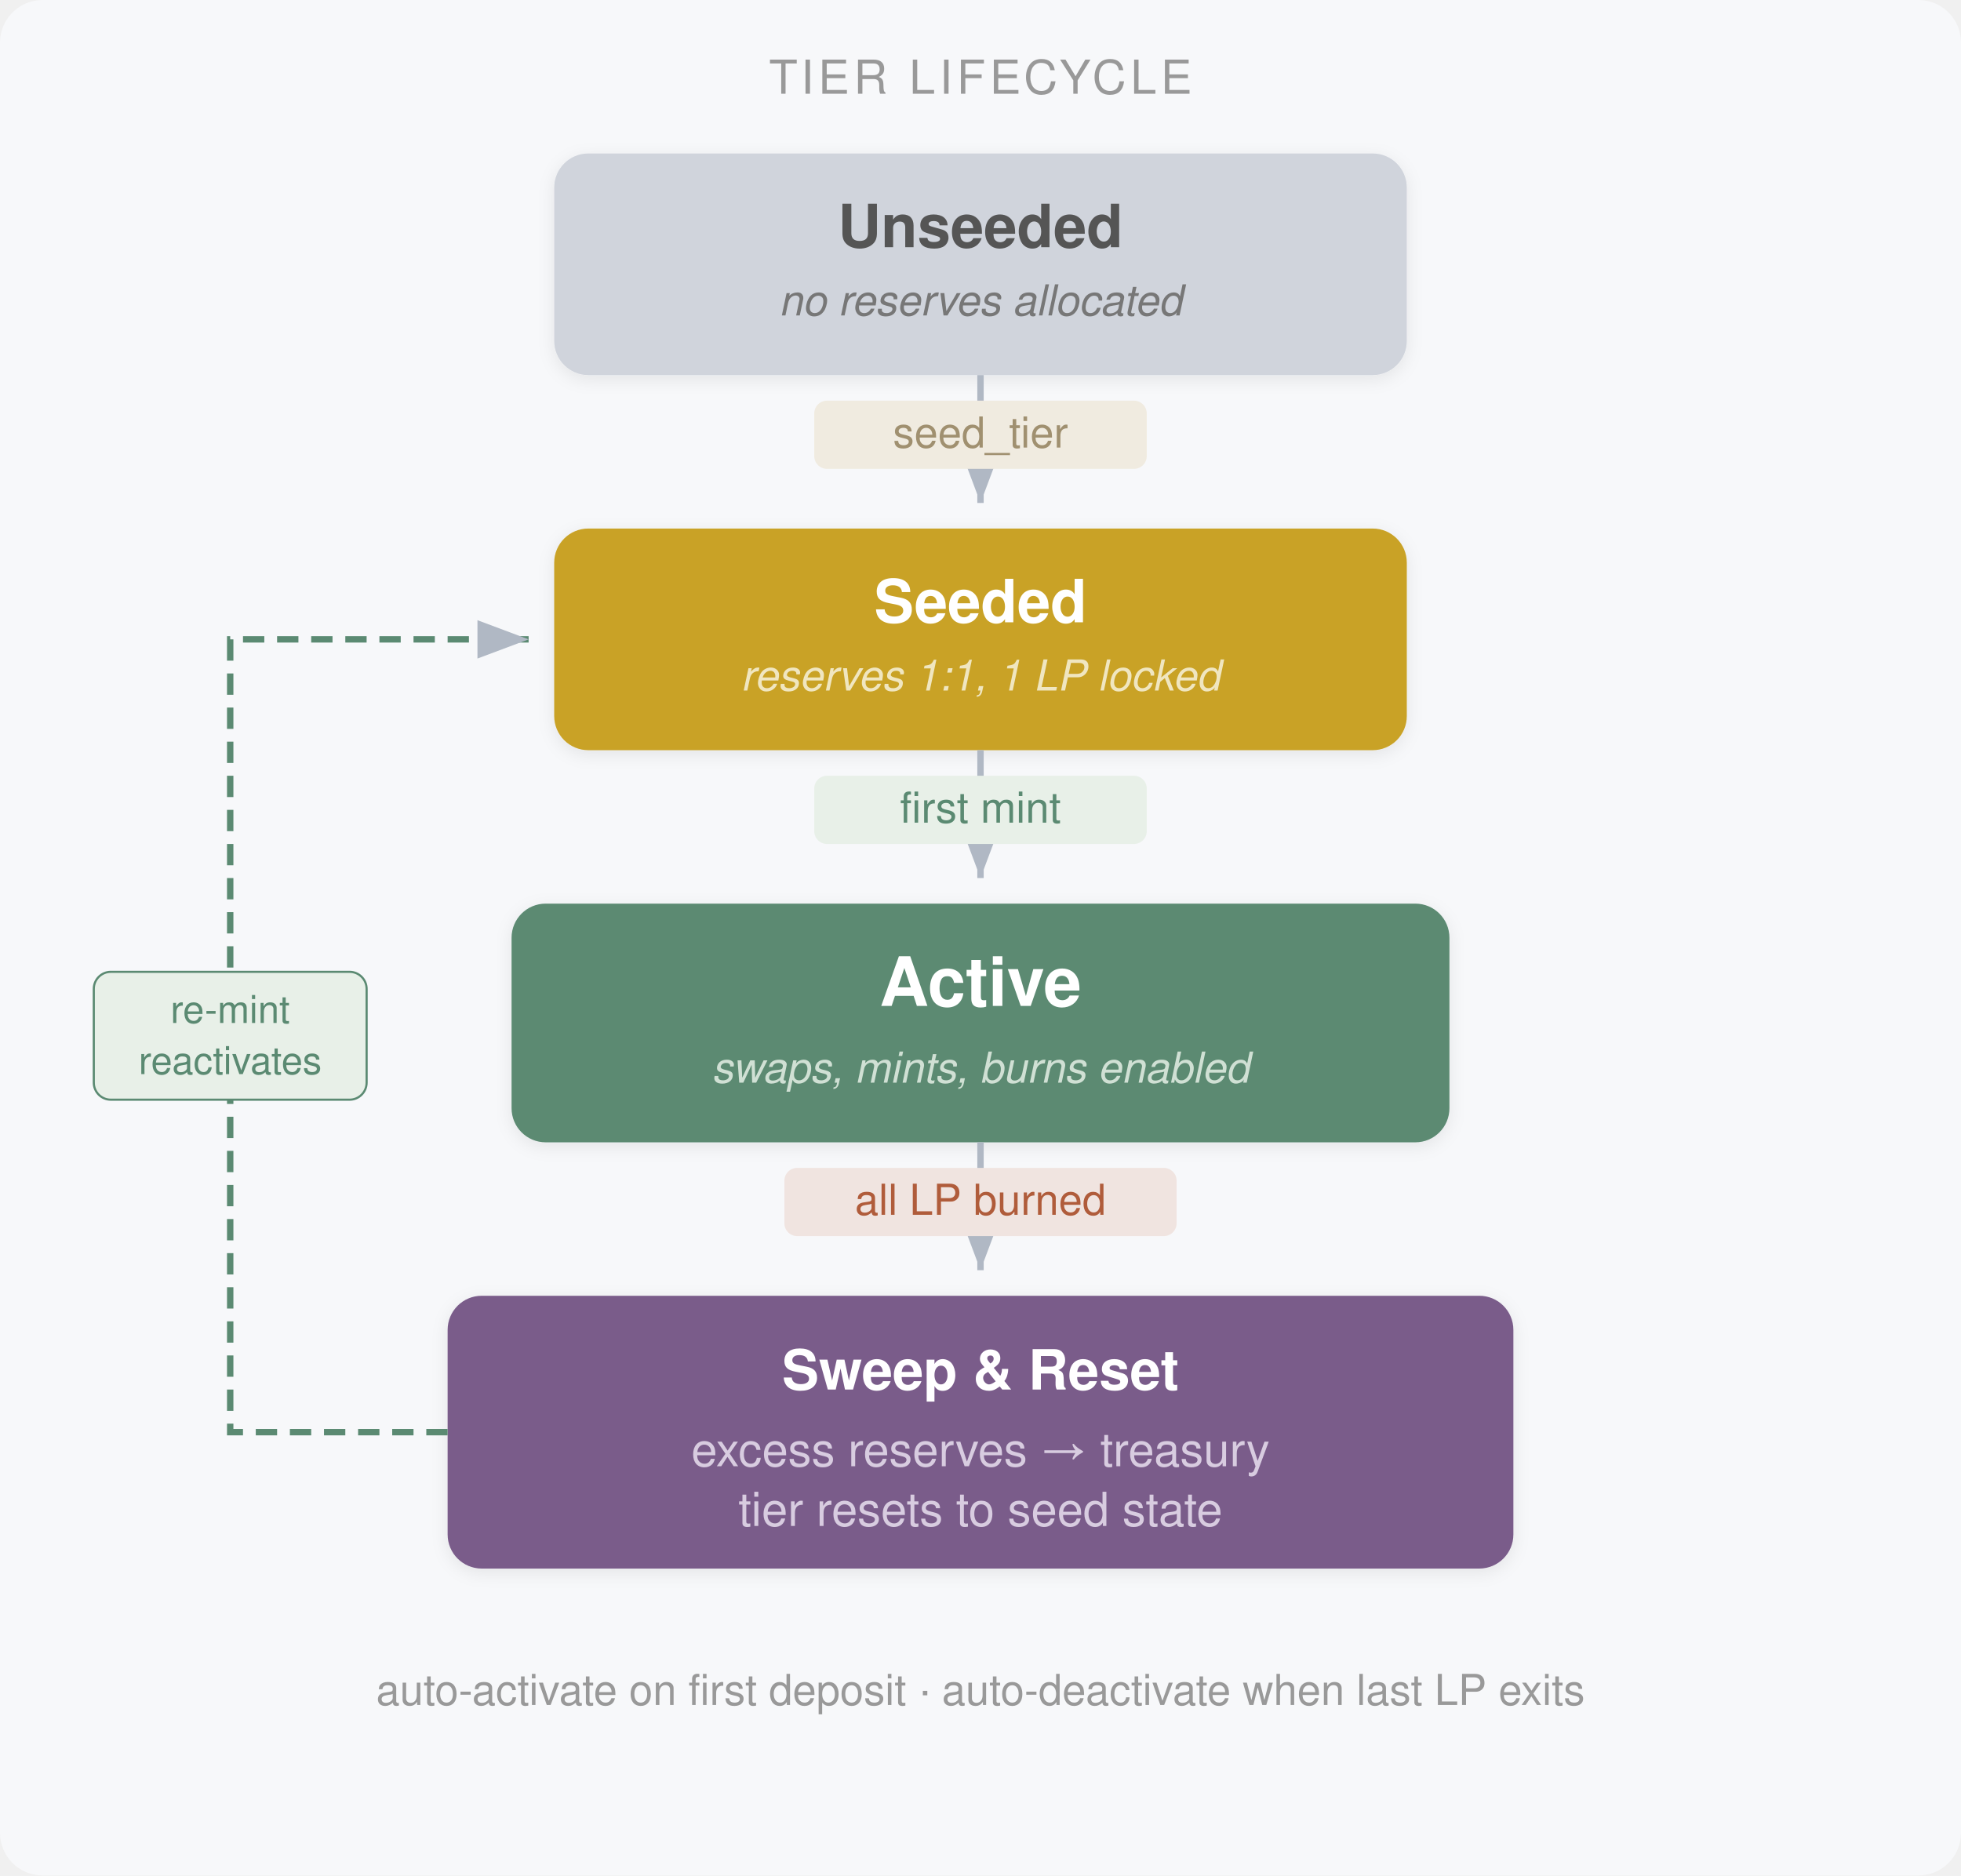
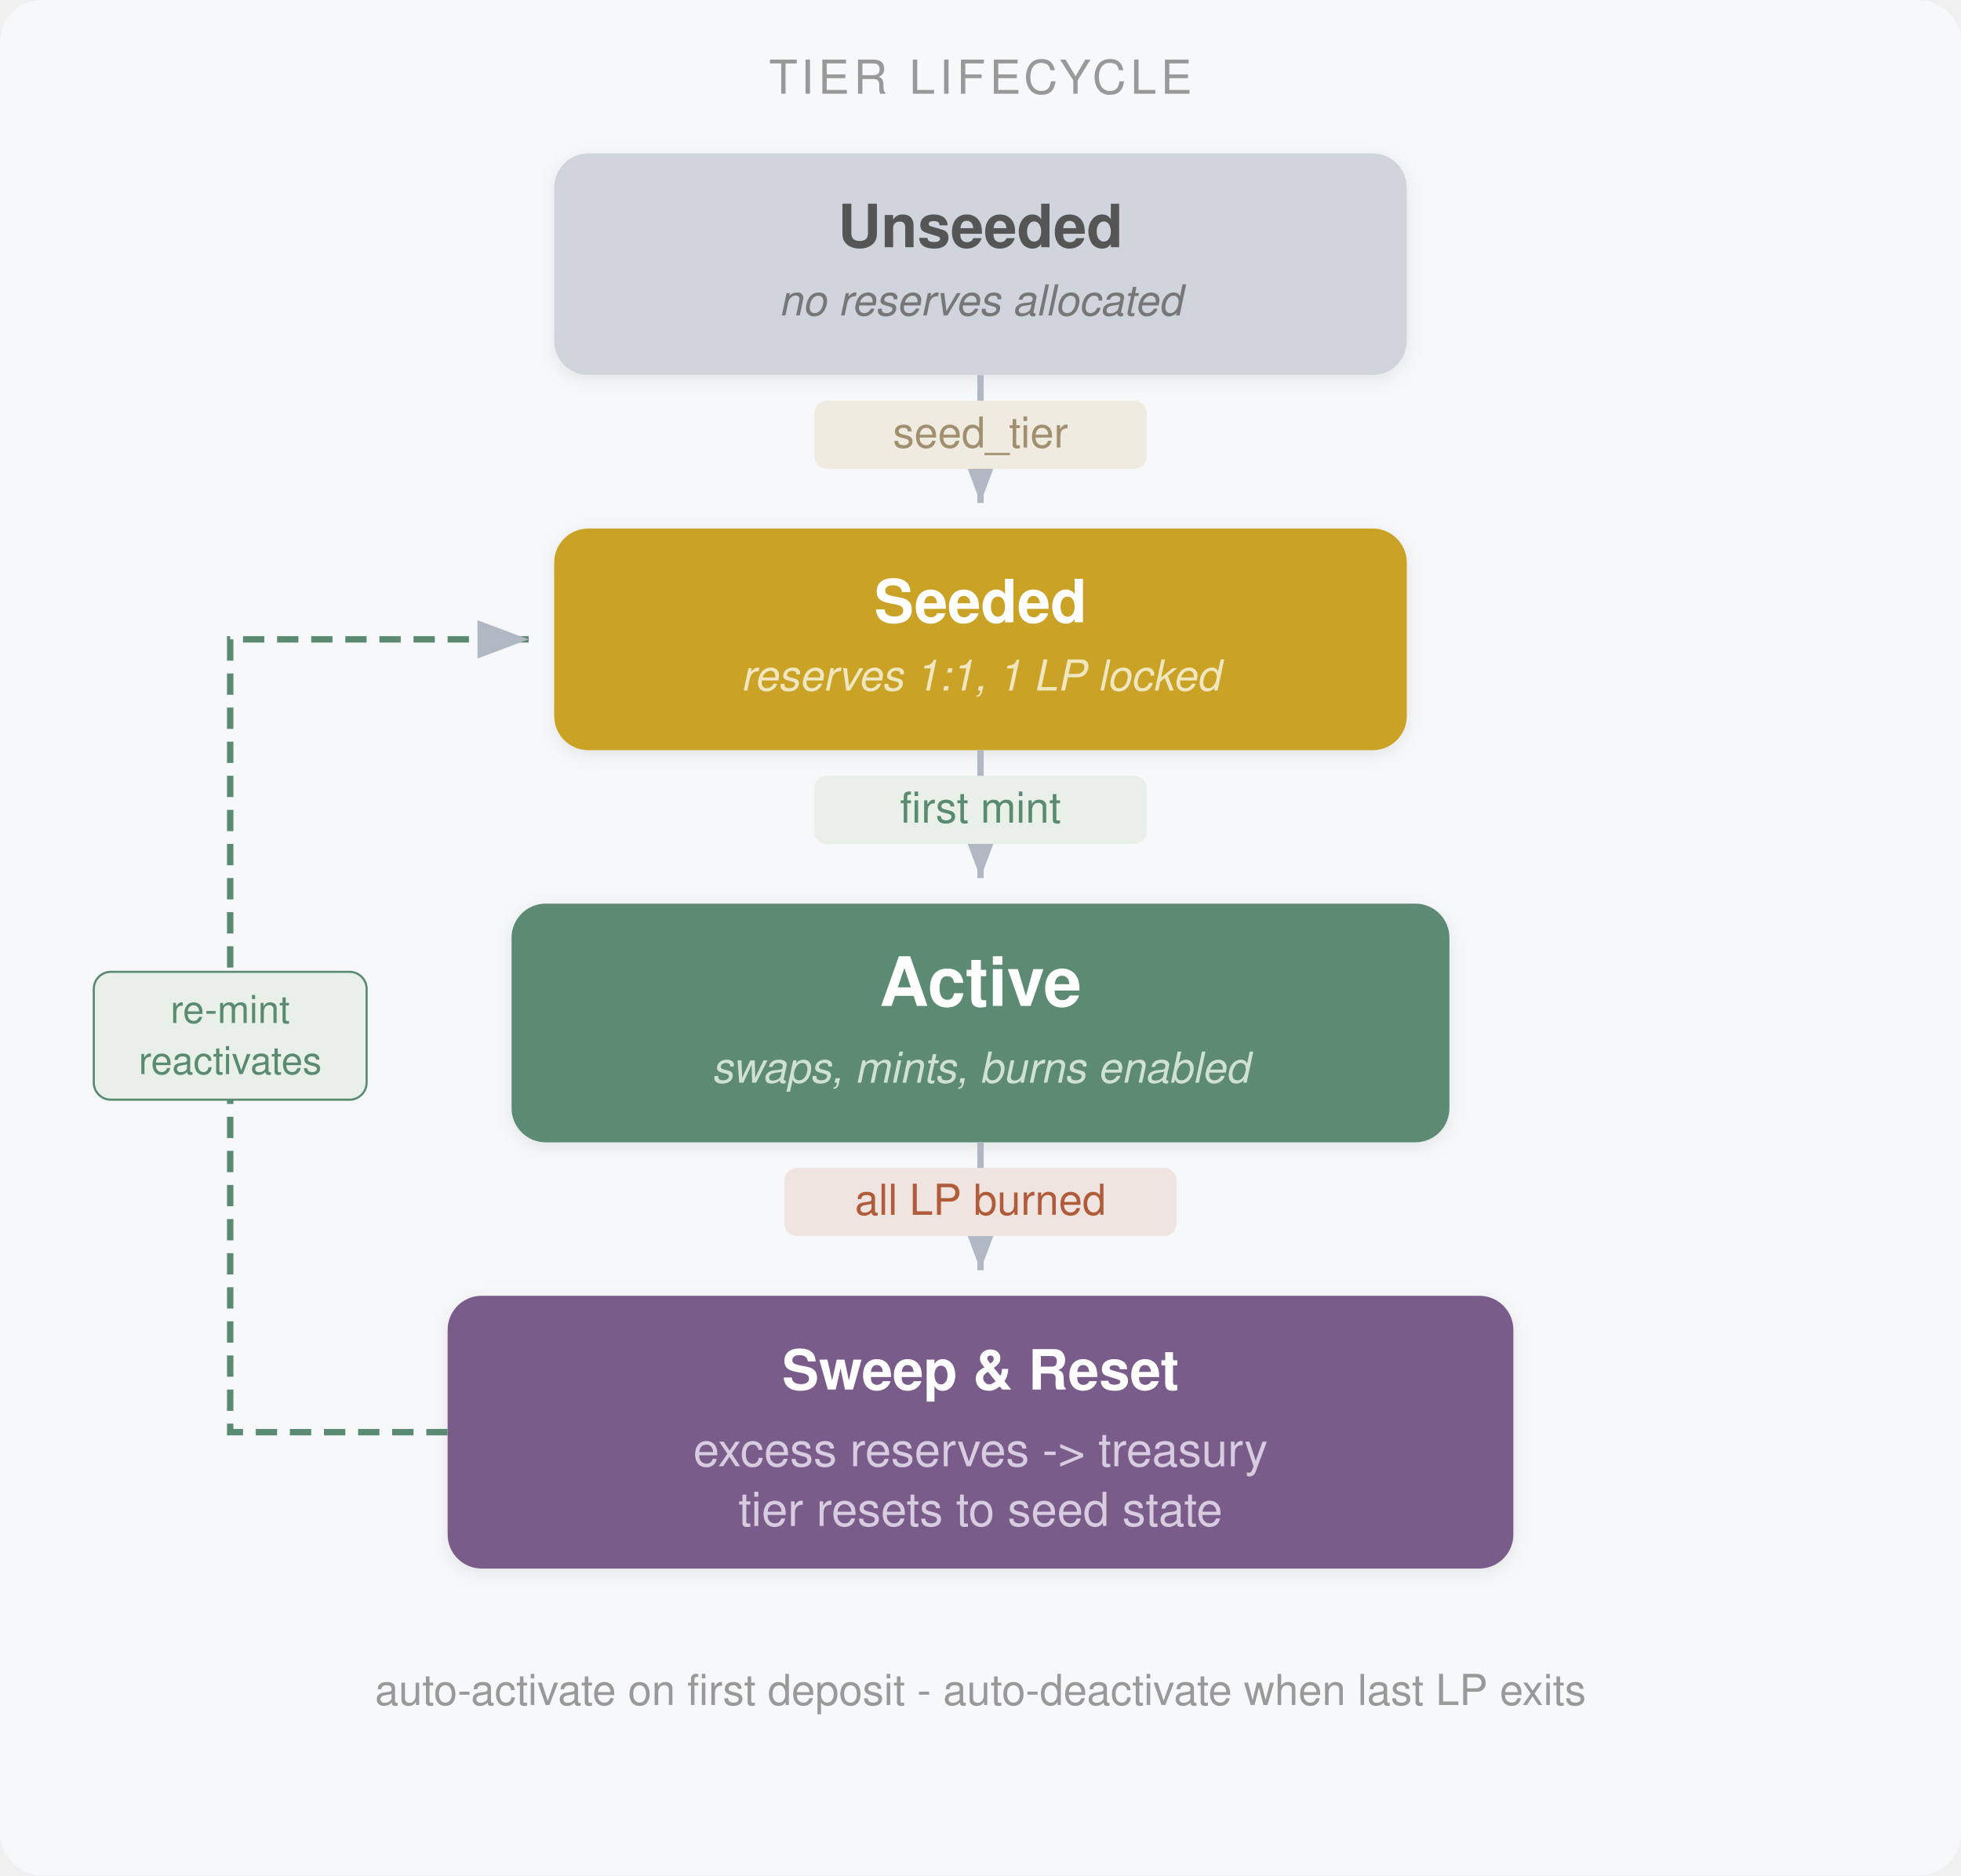
<svg xmlns="http://www.w3.org/2000/svg" viewBox="0 0 460 440" font-family="-apple-system, BlinkMacSystemFont, 'Segoe UI', Helvetica, Arial, sans-serif">
  <defs>
    <marker id="ah" markerWidth="8" markerHeight="6" refX="8" refY="3" orient="auto">
      <polygon points="0 0, 8 3, 0 6" fill="#b0b8c4" />
    </marker>
    <filter id="ds">
      <feDropShadow dx="0" dy="1" stdDeviation="2" flood-opacity="0.08" />
    </filter>
  </defs>
  <rect width="460" height="440" rx="10" fill="#f7f8fa" />
  <text x="230" y="22" text-anchor="middle" fill="#999" font-size="11" font-weight="500" letter-spacing="1">TIER LIFECYCLE</text>
  <rect x="130" y="36" width="200" height="52" rx="8" fill="#d0d4dc" filter="url(#ds)" />
  <text x="230" y="58" text-anchor="middle" fill="#555" font-size="14" font-weight="600">Unseeded</text>
  <text x="230" y="74" text-anchor="middle" fill="#777" font-size="10" font-style="italic">no reserves allocated</text>
  <line x1="230" y1="88" x2="230" y2="118" stroke="#b0b8c4" stroke-width="1.5" marker-end="url(#ah)" />
  <rect x="191" y="94" width="78" height="16" rx="3" fill="#f0ebe0" />
  <text x="230" y="105" text-anchor="middle" fill="#a09070" font-size="10" font-weight="500">seed_tier</text>
  <rect x="130" y="124" width="200" height="52" rx="8" fill="#c9a227" filter="url(#ds)" />
  <text x="230" y="146" text-anchor="middle" fill="#fff" font-size="14" font-weight="600">Seeded</text>
  <text x="230" y="162" text-anchor="middle" fill="#f0e6c0" font-size="10" font-style="italic">reserves 1:1, 1 LP locked</text>
  <line x1="230" y1="176" x2="230" y2="206" stroke="#b0b8c4" stroke-width="1.5" marker-end="url(#ah)" />
  <rect x="191" y="182" width="78" height="16" rx="3" fill="#e8f0e8" />
  <text x="230" y="193" text-anchor="middle" fill="#5b8a72" font-size="10" font-weight="500">first mint</text>
  <rect x="120" y="212" width="220" height="56" rx="8" fill="#5b8a72" filter="url(#ds)" />
  <text x="230" y="236" text-anchor="middle" fill="#fff" font-size="16" font-weight="700">Active</text>
  <text x="230" y="254" text-anchor="middle" fill="#d0e0d4" font-size="10" font-style="italic">swaps, mints, burns enabled</text>
  <line x1="230" y1="268" x2="230" y2="298" stroke="#b0b8c4" stroke-width="1.5" marker-end="url(#ah)" />
  <rect x="184" y="274" width="92" height="16" rx="3" fill="#f0e4e0" />
  <text x="230" y="285" text-anchor="middle" fill="#b05c3b" font-size="10" font-weight="500">all LP burned</text>
  <rect x="105" y="304" width="250" height="64" rx="8" fill="#7a5b8a" filter="url(#ds)" />
  <text x="230" y="326" text-anchor="middle" fill="#fff" font-size="13" font-weight="600">Sweep &amp; Reset</text>
-   <text x="230" y="344" text-anchor="middle" fill="#d8cce0" font-size="11">excess reserves → treasury</text>
+   <text x="230" y="344" text-anchor="middle" fill="#d8cce0" font-size="11">excess reserves -&gt; treasury</text>
  <text x="230" y="358" text-anchor="middle" fill="#d8cce0" font-size="11">tier resets to seed state</text>
  <path d="M 105 336 L 54 336 L 54 150 L 124 150" stroke="#5b8a72" stroke-width="1.5" fill="none" stroke-dasharray="5,3" marker-end="url(#ah)" />
  <rect x="22" y="228" width="64" height="30" rx="4" fill="#e8f0e8" stroke="#5b8a72" stroke-width="0.5" />
  <text x="54" y="240" text-anchor="middle" fill="#5b8a72" font-size="9" font-weight="500">re-mint</text>
  <text x="54" y="252" text-anchor="middle" fill="#5b8a72" font-size="9" font-weight="500">reactivates</text>
-   <text x="230" y="400" text-anchor="middle" fill="#999" font-size="10">auto-activate on first deposit · auto-deactivate when last LP exits</text>
+   <text x="230" y="400" text-anchor="middle" fill="#999" font-size="10">auto-activate on first deposit - auto-deactivate when last LP exits</text>
</svg>
